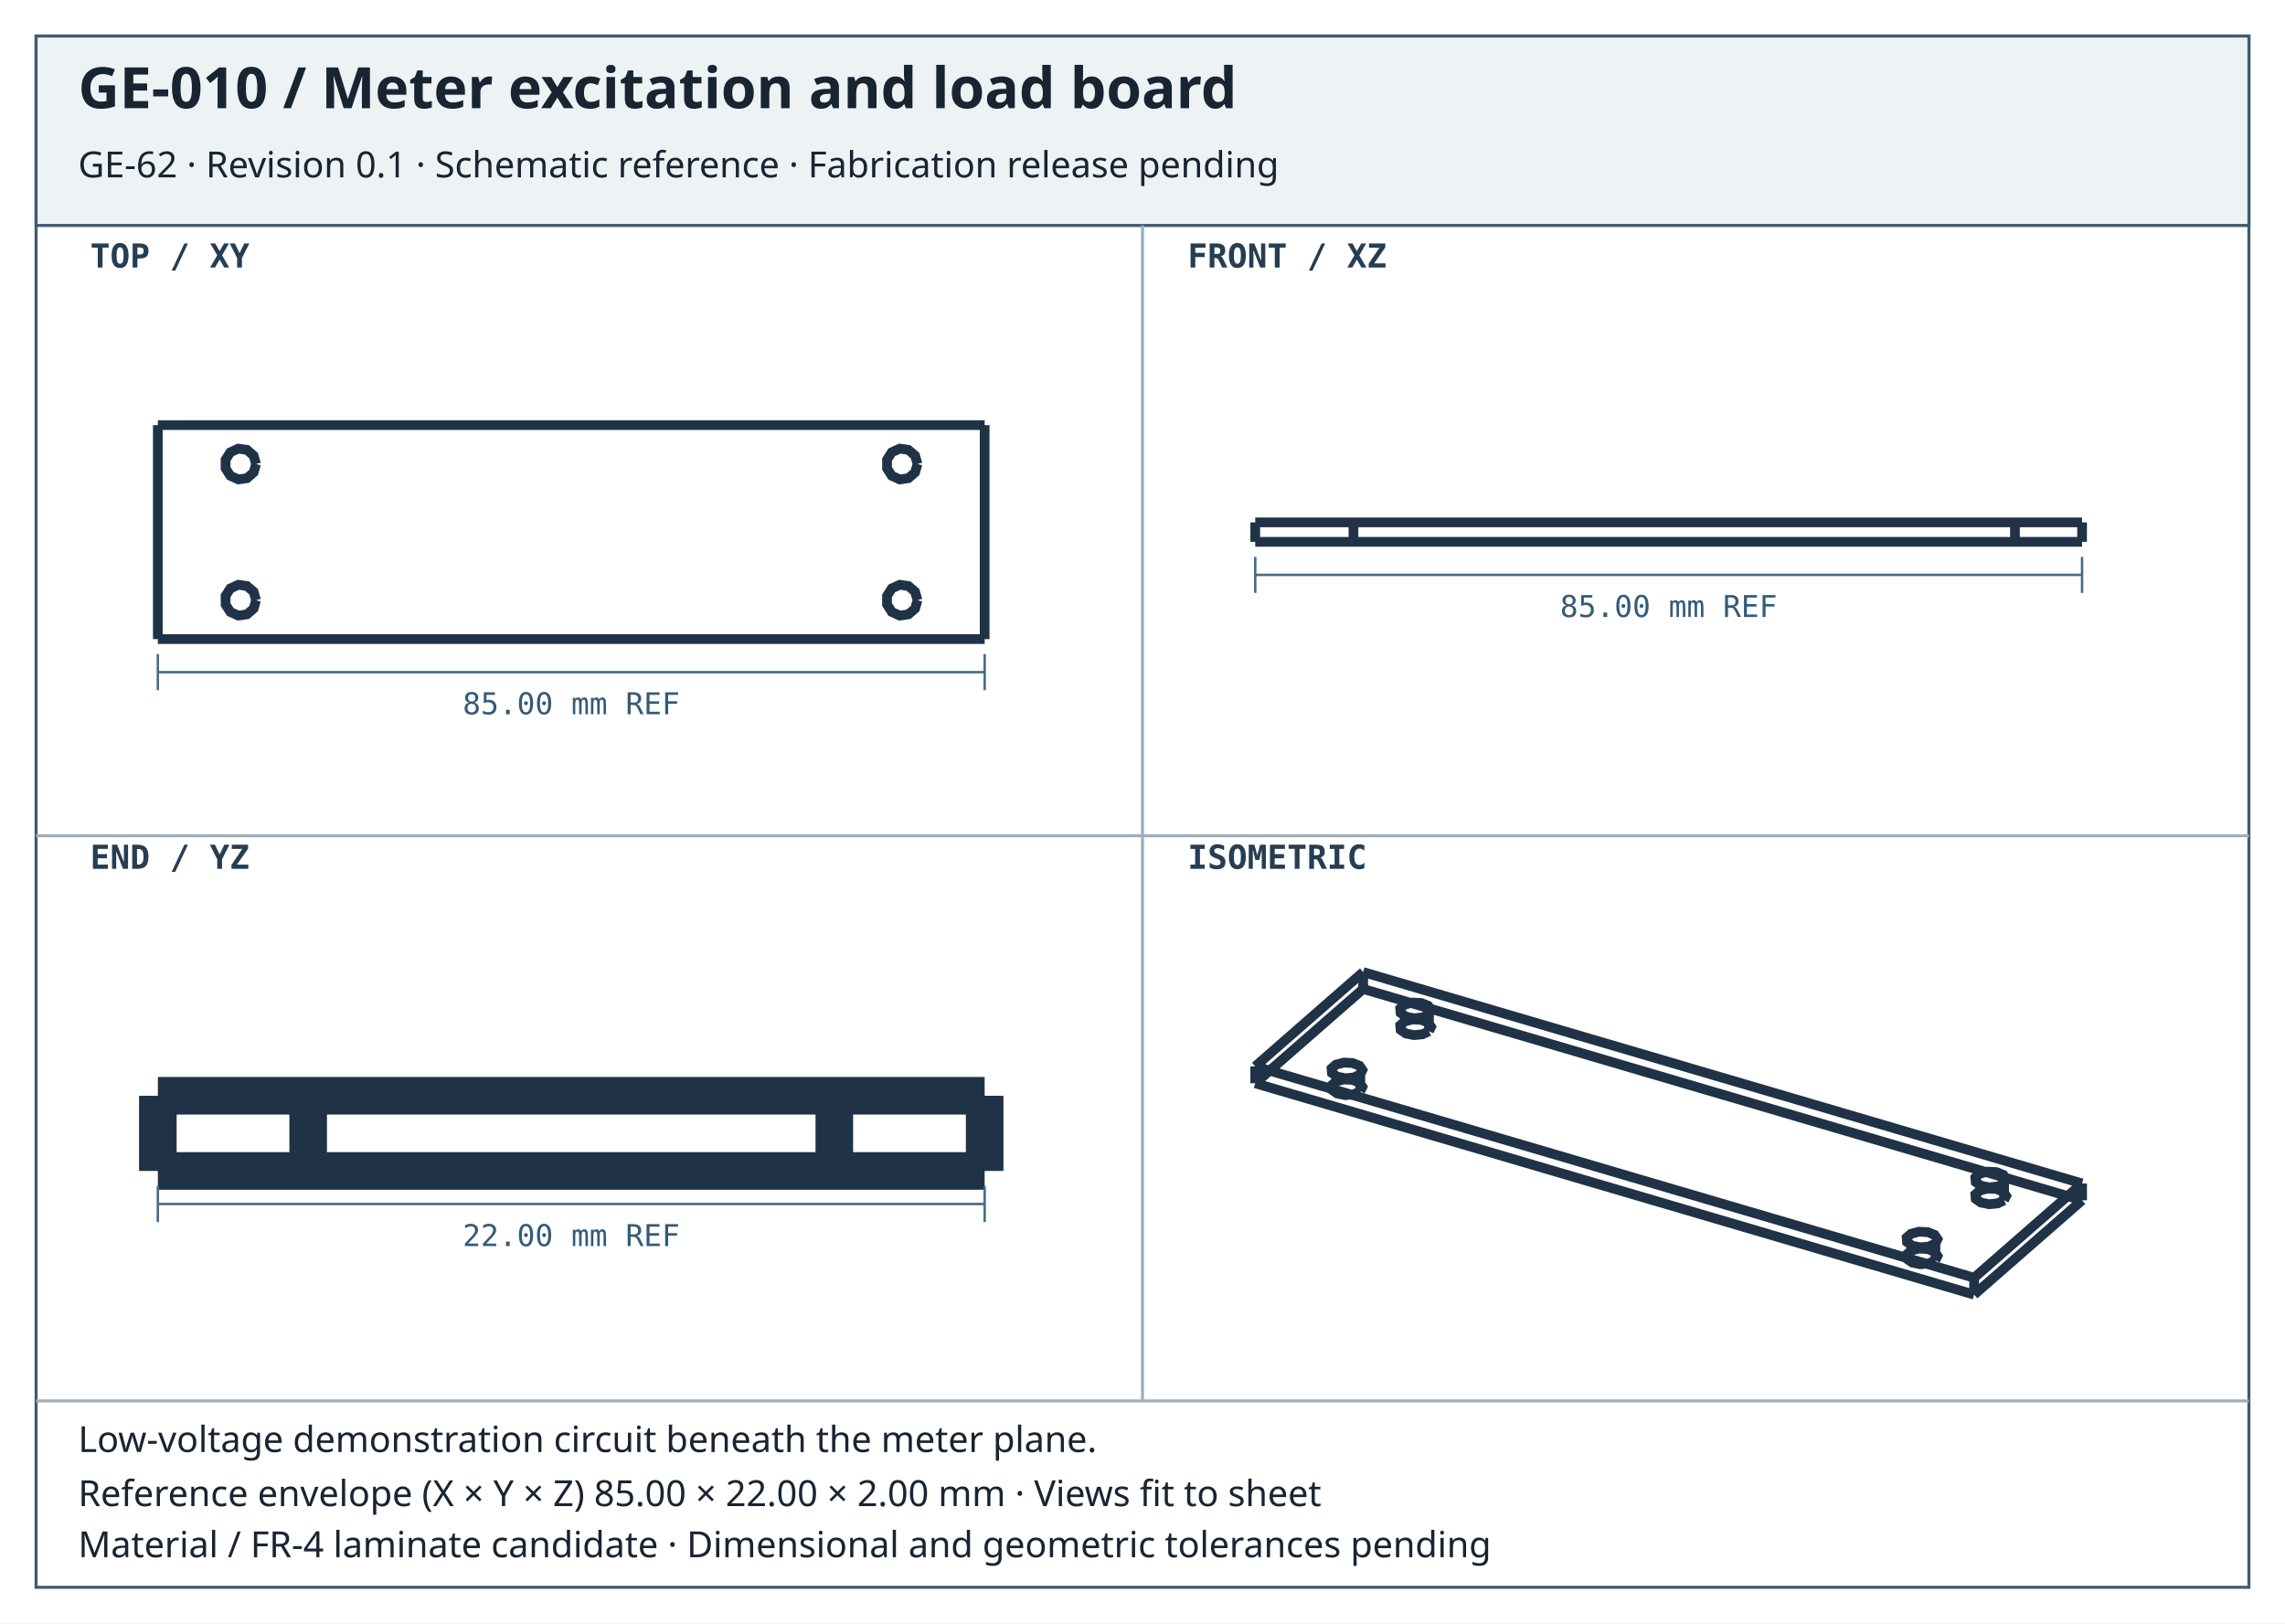
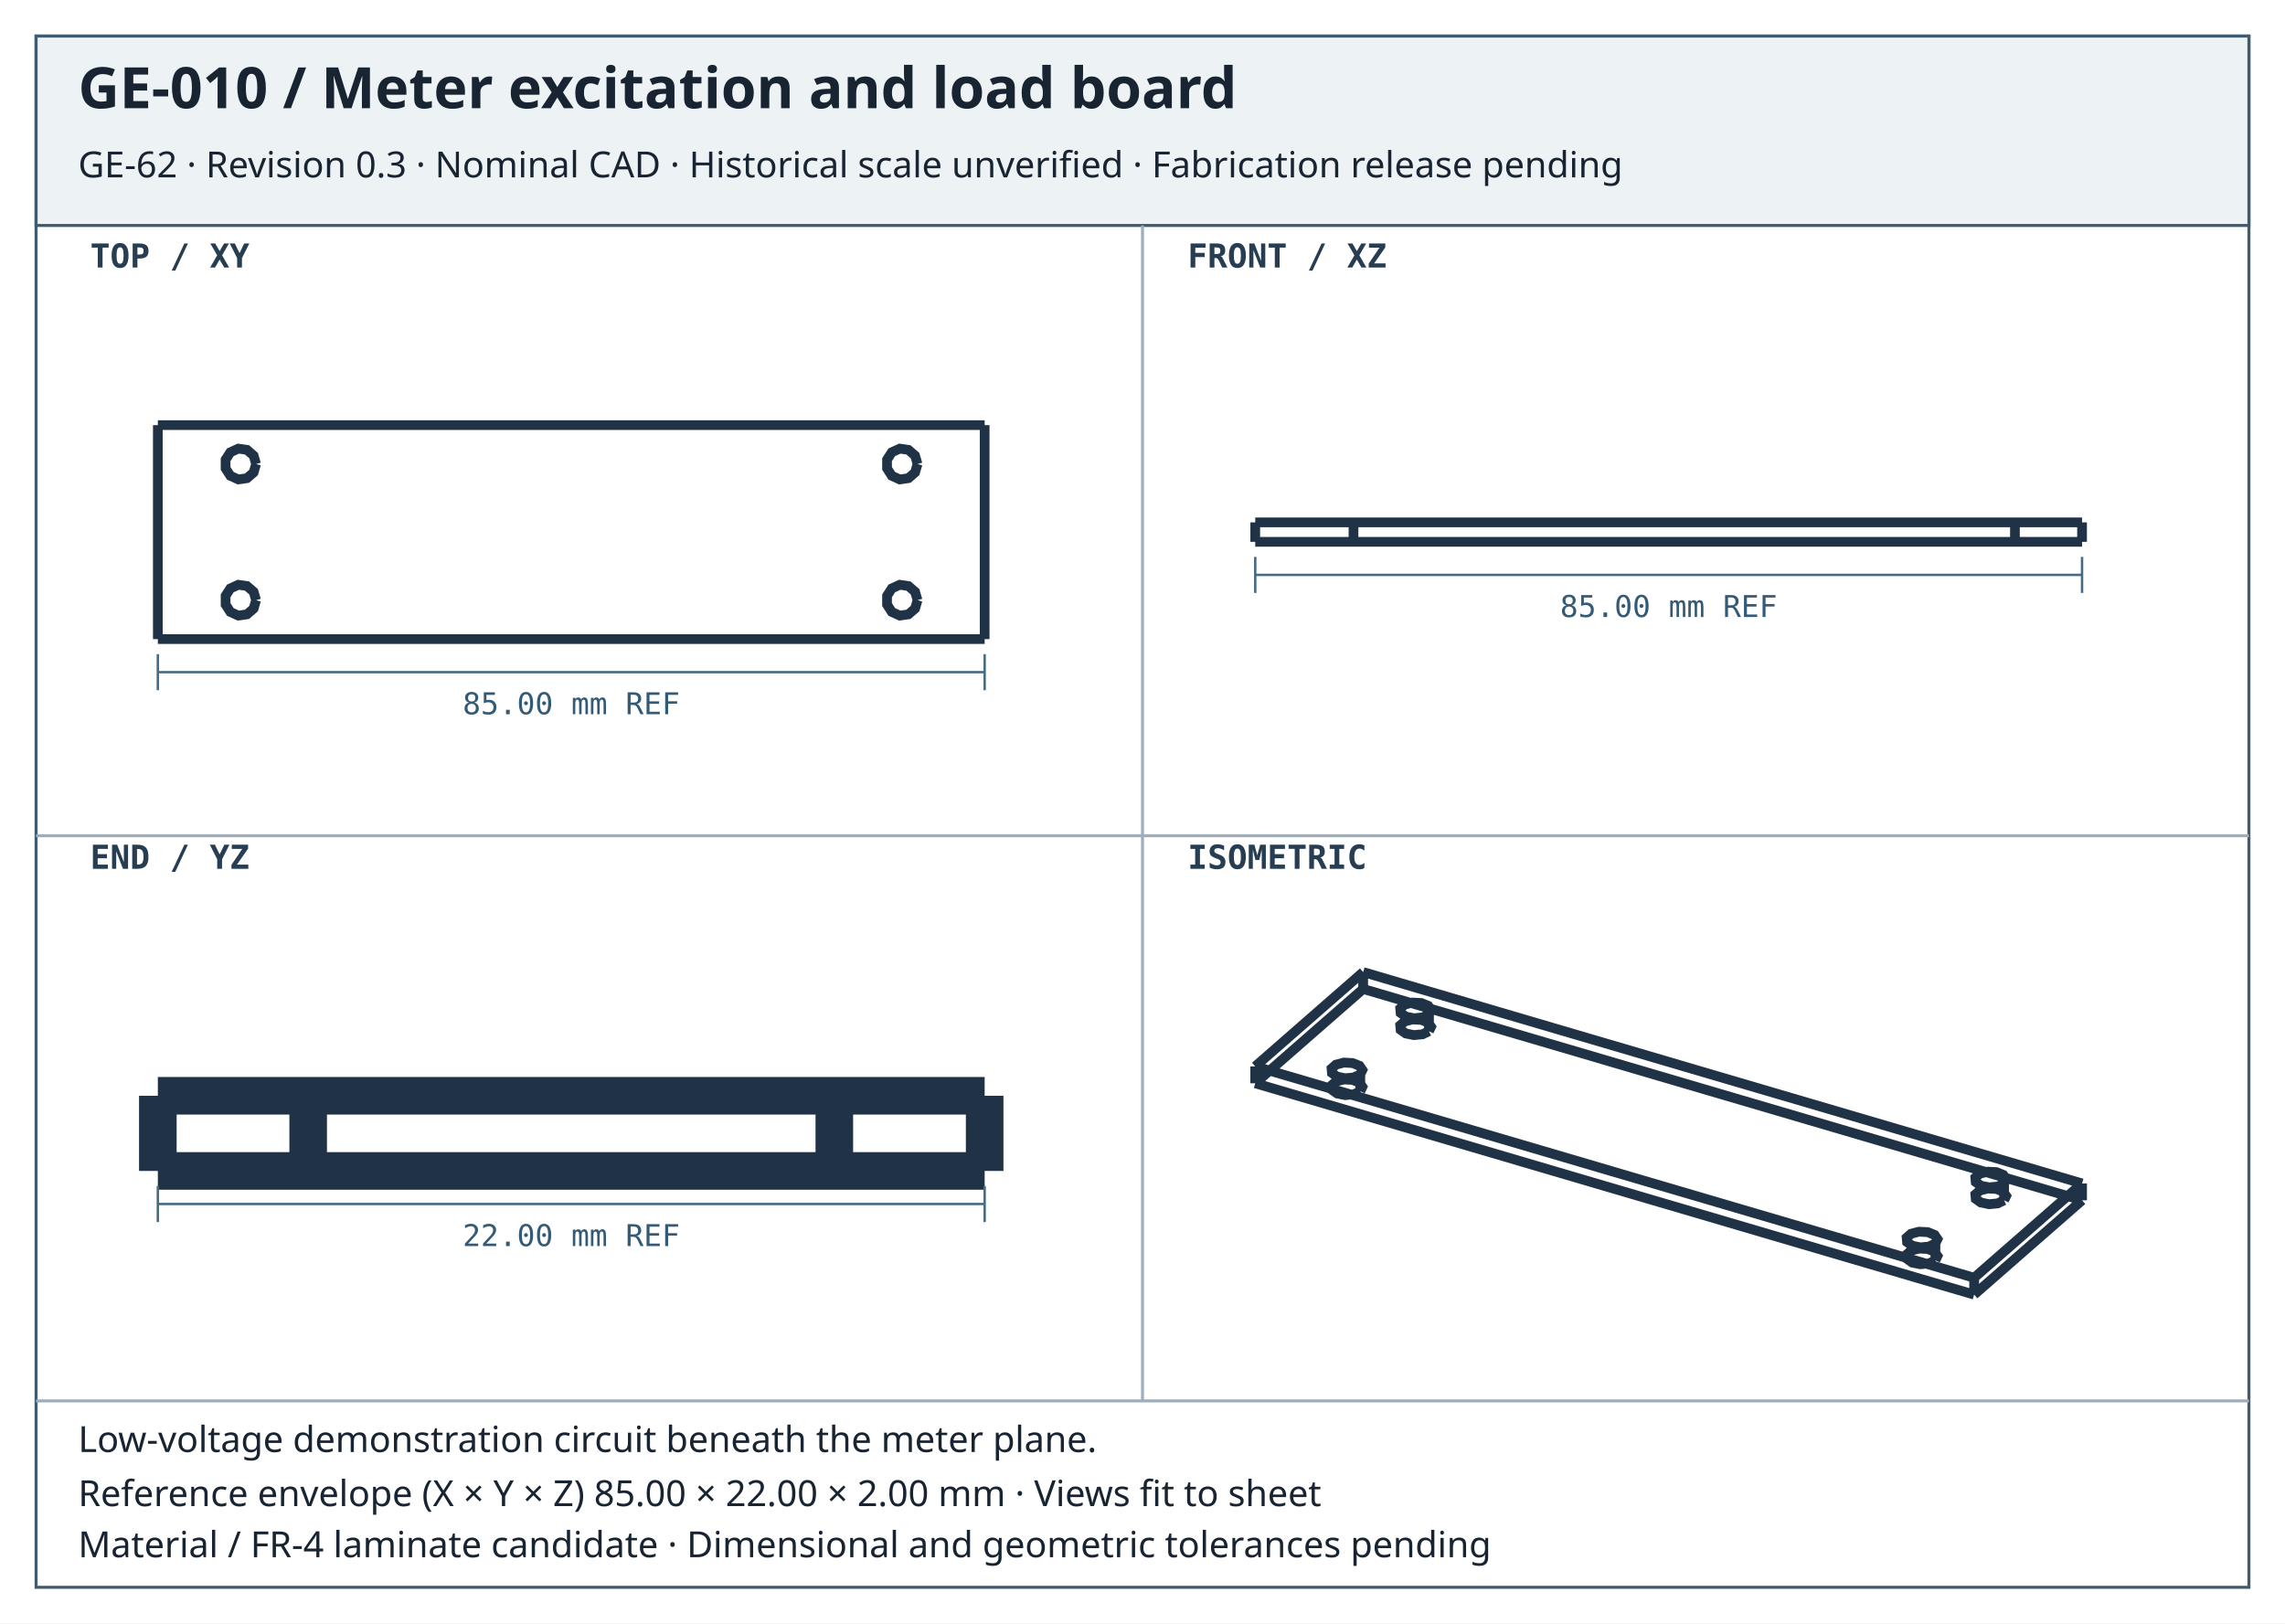
<svg xmlns="http://www.w3.org/2000/svg" viewBox="0 0 760 540">
  <style>
text{fill:#182431;font:12px sans-serif}.label{font:700 11px monospace;fill:#263d52}.value{font:10px monospace;fill:#335b78}.dim{stroke:#466b86;stroke-width:0.8;fill:none}g :is(path,circle,ellipse,line,polyline,polygon){vector-effect:non-scaling-stroke;stroke-width:.65px}
</style>
  <rect width="760" height="540" fill="white" />
  <rect x="12" y="12" width="736" height="516" fill="none" stroke="#405a70" />
  <rect x="12" y="12" width="736" height="63" fill="#edf2f5" stroke="#405a70" />
  <text x="26" y="36" style="font-size:19px;font-weight:bold">GE-010 / Meter excitation and load board</text>
-   <text x="26" y="59">GE-62 · Revision 0.1 · Schematic reference · Fabrication release pending</text>
+   <text x="26" y="59">GE-62 · Revision 0.3 · Nominal CAD · Historical scale unverified · Fabrication release pending</text>
  <path d="M380 75V466 M12 278H748 M12 466H748" fill="none" stroke="#9daebc" />
  <text class="label" x="30" y="89">TOP / XY</text>
  <g transform="translate(190.0 177.0) scale(3.235294)">
    <path d="M-42.500 11.000 L-42.500 11.000 M-42.500 11.000 L-42.500 -11.000 M-42.500 -11.000 L-42.500 -11.000 M-42.500 11.000 L-42.500 -11.000 M-42.500 11.000 L42.500 11.000 M42.500 11.000 L42.500 11.000 M-42.500 11.000 L42.500 11.000 M-42.500 -11.000 L42.500 -11.000 M42.500 11.000 L42.500 -11.000 M-32.400 7.000 L-32.654 6.135 L-33.335 5.545 L-34.228 5.416 L-35.048 5.791 L-35.535 6.549 L-35.535 7.451 L-35.048 8.209 L-34.228 8.584 L-33.335 8.455 L-32.654 7.865 L-32.400 7.000 M35.600 7.000 L35.346 6.135 L34.665 5.545 L33.772 5.416 L32.952 5.791 L32.465 6.549 L32.465 7.451 L32.952 8.209 L33.772 8.584 L34.665 8.455 L35.346 7.865 L35.600 7.000 M-32.400 -7.000 L-32.654 -7.865 L-33.335 -8.455 L-34.228 -8.584 L-35.048 -8.209 L-35.535 -7.451 L-35.535 -6.549 L-35.048 -5.791 L-34.228 -5.416 L-33.335 -5.545 L-32.654 -6.135 L-32.400 -7.000 M35.600 -7.000 L35.346 -7.865 L34.665 -8.455 L33.772 -8.584 L32.952 -8.209 L32.465 -7.451 L32.465 -6.549 L32.952 -5.791 L33.772 -5.416 L34.665 -5.545 L35.346 -6.135 L35.600 -7.000 M-42.500 -11.000 L42.500 -11.000 M42.500 -11.000 L42.500 -11.000 M42.500 11.000 L42.500 -11.000 M-32.400 7.000 L-32.654 6.135 L-33.335 5.545 L-34.228 5.416 L-35.048 5.791 L-35.535 6.549 L-35.535 7.451 L-35.048 8.209 L-34.228 8.584 L-33.335 8.455 L-32.654 7.865 L-32.400 7.000 M35.600 7.000 L35.346 6.135 L34.665 5.545 L33.772 5.416 L32.952 5.791 L32.465 6.549 L32.465 7.451 L32.952 8.209 L33.772 8.584 L34.665 8.455 L35.346 7.865 L35.600 7.000 M-32.400 -7.000 L-32.654 -7.865 L-33.335 -8.455 L-34.228 -8.584 L-35.048 -8.209 L-35.535 -7.451 L-35.535 -6.549 L-35.048 -5.791 L-34.228 -5.416 L-33.335 -5.545 L-32.654 -6.135 L-32.400 -7.000 M35.600 -7.000 L35.346 -7.865 L34.665 -8.455 L33.772 -8.584 L32.952 -8.209 L32.465 -7.451 L32.465 -6.549 L32.952 -5.791 L33.772 -5.416 L34.665 -5.545 L35.346 -6.135 L35.600 -7.000 M-32.400 7.000 L-32.400 7.000 M35.600 7.000 L35.600 7.000 M-32.400 -7.000 L-32.400 -7.000 M35.600 -7.000 L35.600 -7.000" stroke="#203246" fill="none" />
  </g>
  <path class="dim" d="M52.5 217.588v12 M327.5 217.588v12 M52.5 223.588H327.5" />
  <text text-anchor="middle" class="value" x="190" y="237.588">85.00 mm REF</text>
  <text class="label" x="395" y="89">FRONT / XZ</text>
  <g transform="translate(555.0 177.0) scale(3.235294)">
    <path d="M-42.500 1.000 L-42.500 -1.000 M-42.500 -1.000 L-42.500 -1.000 M-42.500 1.000 L-42.500 -1.000 M-42.500 1.000 L-42.500 1.000 M-42.500 1.000 L42.500 1.000 M42.500 1.000 L42.500 -1.000 M-42.500 -1.000 L42.500 -1.000 M-42.500 -1.000 L42.500 -1.000 M42.500 -1.000 L42.500 -1.000 M-32.400 -1.000 L-32.654 -1.000 L-33.335 -1.000 L-34.228 -1.000 L-35.048 -1.000 L-35.535 -1.000 L-35.535 -1.000 L-35.048 -1.000 L-34.228 -1.000 L-33.335 -1.000 L-32.654 -1.000 L-32.400 -1.000 M35.600 -1.000 L35.346 -1.000 L34.665 -1.000 L33.772 -1.000 L32.952 -1.000 L32.465 -1.000 L32.465 -1.000 L32.952 -1.000 L33.772 -1.000 L34.665 -1.000 L35.346 -1.000 L35.600 -1.000 M-32.400 -1.000 L-32.654 -1.000 L-33.335 -1.000 L-34.228 -1.000 L-35.048 -1.000 L-35.535 -1.000 L-35.535 -1.000 L-35.048 -1.000 L-34.228 -1.000 L-33.335 -1.000 L-32.654 -1.000 L-32.400 -1.000 M35.600 -1.000 L35.346 -1.000 L34.665 -1.000 L33.772 -1.000 L32.952 -1.000 L32.465 -1.000 L32.465 -1.000 L32.952 -1.000 L33.772 -1.000 L34.665 -1.000 L35.346 -1.000 L35.600 -1.000 M-42.500 1.000 L42.500 1.000 M42.500 1.000 L42.500 -1.000 M42.500 1.000 L42.500 1.000 M-32.400 1.000 L-32.654 1.000 L-33.335 1.000 L-34.228 1.000 L-35.048 1.000 L-35.535 1.000 L-35.535 1.000 L-35.048 1.000 L-34.228 1.000 L-33.335 1.000 L-32.654 1.000 L-32.400 1.000 M35.600 1.000 L35.346 1.000 L34.665 1.000 L33.772 1.000 L32.952 1.000 L32.465 1.000 L32.465 1.000 L32.952 1.000 L33.772 1.000 L34.665 1.000 L35.346 1.000 L35.600 1.000 M-32.400 1.000 L-32.654 1.000 L-33.335 1.000 L-34.228 1.000 L-35.048 1.000 L-35.535 1.000 L-35.535 1.000 L-35.048 1.000 L-34.228 1.000 L-33.335 1.000 L-32.654 1.000 L-32.400 1.000 M35.600 1.000 L35.346 1.000 L34.665 1.000 L33.772 1.000 L32.952 1.000 L32.465 1.000 L32.465 1.000 L32.952 1.000 L33.772 1.000 L34.665 1.000 L35.346 1.000 L35.600 1.000 M-32.400 1.000 L-32.400 -1.000 M35.600 1.000 L35.600 -1.000 M-32.400 1.000 L-32.400 -1.000 M35.600 1.000 L35.600 -1.000" stroke="#203246" fill="none" />
  </g>
  <path class="dim" d="M417.5 185.235v12 M692.5 185.235v12 M417.5 191.235H692.5" />
  <text text-anchor="middle" class="value" x="555" y="205.235">85.00 mm REF</text>
  <text class="label" x="30" y="289">END / YZ</text>
  <g transform="translate(190.0 377.0) scale(12.5)">
    <path d="M-11.000 1.000 L-11.000 -1.000 M-11.000 -1.000 L11.000 -1.000 M11.000 1.000 L11.000 -1.000 M-11.000 1.000 L11.000 1.000 M-11.000 1.000 L-11.000 1.000 M-11.000 1.000 L-11.000 -1.000 M-11.000 -1.000 L-11.000 -1.000 M11.000 -1.000 L11.000 -1.000 M-11.000 -1.000 L11.000 -1.000 M-7.000 -1.000 L-6.135 -1.000 L-5.545 -1.000 L-5.416 -1.000 L-5.791 -1.000 L-6.549 -1.000 L-7.451 -1.000 L-8.209 -1.000 L-8.584 -1.000 L-8.455 -1.000 L-7.865 -1.000 L-7.000 -1.000 M-7.000 -1.000 L-6.135 -1.000 L-5.545 -1.000 L-5.416 -1.000 L-5.791 -1.000 L-6.549 -1.000 L-7.451 -1.000 L-8.209 -1.000 L-8.584 -1.000 L-8.455 -1.000 L-7.865 -1.000 L-7.000 -1.000 M7.000 -1.000 L7.865 -1.000 L8.455 -1.000 L8.584 -1.000 L8.209 -1.000 L7.451 -1.000 L6.549 -1.000 L5.791 -1.000 L5.416 -1.000 L5.545 -1.000 L6.135 -1.000 L7.000 -1.000 M7.000 -1.000 L7.865 -1.000 L8.455 -1.000 L8.584 -1.000 L8.209 -1.000 L7.451 -1.000 L6.549 -1.000 L5.791 -1.000 L5.416 -1.000 L5.545 -1.000 L6.135 -1.000 L7.000 -1.000 M11.000 1.000 L11.000 1.000 M11.000 1.000 L11.000 -1.000 M-11.000 1.000 L11.000 1.000 M-7.000 1.000 L-6.135 1.000 L-5.545 1.000 L-5.416 1.000 L-5.791 1.000 L-6.549 1.000 L-7.451 1.000 L-8.209 1.000 L-8.584 1.000 L-8.455 1.000 L-7.865 1.000 L-7.000 1.000 M-7.000 1.000 L-6.135 1.000 L-5.545 1.000 L-5.416 1.000 L-5.791 1.000 L-6.549 1.000 L-7.451 1.000 L-8.209 1.000 L-8.584 1.000 L-8.455 1.000 L-7.865 1.000 L-7.000 1.000 M7.000 1.000 L7.865 1.000 L8.455 1.000 L8.584 1.000 L8.209 1.000 L7.451 1.000 L6.549 1.000 L5.791 1.000 L5.416 1.000 L5.545 1.000 L6.135 1.000 L7.000 1.000 M7.000 1.000 L7.865 1.000 L8.455 1.000 L8.584 1.000 L8.209 1.000 L7.451 1.000 L6.549 1.000 L5.791 1.000 L5.416 1.000 L5.545 1.000 L6.135 1.000 L7.000 1.000 M-7.000 1.000 L-7.000 -1.000 M-7.000 1.000 L-7.000 -1.000 M7.000 1.000 L7.000 -1.000 M7.000 1.000 L7.000 -1.000" stroke="#203246" fill="none" />
  </g>
  <path class="dim" d="M52.5 394.5v12 M327.5 394.5v12 M52.5 400.5H327.5" />
  <text text-anchor="middle" class="value" x="190" y="414.5">22.00 mm REF</text>
  <text class="label" x="395" y="289">ISOMETRIC</text>
  <g transform="translate(555.0 377.0) scale(3.251919)">
    <path d="M-42.283 -5.125 L-42.283 -6.849 M-42.283 -6.849 L-31.245 -16.497 M-31.245 -14.773 L-31.245 -16.497 M-42.283 -5.125 L-31.245 -14.773 M-42.283 -5.125 L31.245 16.497 M31.245 16.497 L31.245 14.773 M-42.283 -6.849 L31.245 14.773 M-31.245 -16.497 L42.283 5.125 M31.245 14.773 L42.283 5.125 M-31.539 -6.034 L-31.325 -6.478 L-31.618 -6.910 L-32.325 -7.193 L-33.223 -7.238 L-34.025 -7.029 L-34.477 -6.633 L-34.436 -6.177 L-33.915 -5.804 L-33.078 -5.633 L-32.193 -5.719 L-31.539 -6.034 M27.283 11.264 L27.497 10.820 L27.204 10.388 L26.497 10.104 L25.599 10.060 L24.797 10.269 L24.345 10.664 L24.386 11.121 L24.907 11.494 L25.744 11.664 L26.629 11.579 L27.283 11.264 M-24.515 -12.174 L-24.301 -12.618 L-24.594 -13.050 L-25.301 -13.333 L-26.199 -13.378 L-27.001 -13.169 L-27.453 -12.774 L-27.412 -12.317 L-26.891 -11.944 L-26.054 -11.773 L-25.169 -11.859 L-24.515 -12.174 M34.307 5.124 L34.521 4.680 L34.228 4.248 L33.521 3.964 L32.623 3.920 L31.821 4.129 L31.369 4.524 L31.410 4.981 L31.932 5.353 L32.768 5.524 L33.653 5.439 L34.307 5.124 M-31.245 -14.773 L42.283 6.849 M42.283 6.849 L42.283 5.125 M31.245 16.497 L42.283 6.849 M-31.539 -4.310 L-31.325 -4.754 L-31.618 -5.186 L-32.325 -5.469 L-33.223 -5.514 L-34.025 -5.305 L-34.477 -4.910 L-34.436 -4.453 L-33.915 -4.080 L-33.078 -3.909 L-32.193 -3.995 L-31.539 -4.310 M27.283 12.988 L27.497 12.544 L27.204 12.112 L26.497 11.828 L25.599 11.784 L24.797 11.993 L24.345 12.388 L24.386 12.845 L24.907 13.217 L25.744 13.388 L26.629 13.303 L27.283 12.988 M-24.515 -10.450 L-24.301 -10.894 L-24.594 -11.326 L-25.301 -11.609 L-26.199 -11.654 L-27.001 -11.445 L-27.453 -11.050 L-27.412 -10.593 L-26.891 -10.220 L-26.054 -10.050 L-25.169 -10.135 L-24.515 -10.450 M34.307 6.848 L34.521 6.404 L34.228 5.971 L33.521 5.688 L32.623 5.644 L31.821 5.852 L31.369 6.248 L31.410 6.704 L31.932 7.077 L32.768 7.248 L33.653 7.162 L34.307 6.848 M-31.539 -4.310 L-31.539 -6.034 M27.283 12.988 L27.283 11.264 M-24.515 -10.450 L-24.515 -12.174 M34.307 6.848 L34.307 5.124" stroke="#203246" fill="none" />
  </g>
  <text x="26" y="483">Low-voltage demonstration circuit beneath the meter plane.</text>
  <text x="26" y="501">Reference envelope (X × Y × Z) 85.00 × 22.00 × 2.00 mm · Views fit to sheet</text>
  <text x="26" y="518">Material / FR-4 laminate candidate · Dimensional and geometric tolerances pending</text>
</svg>
